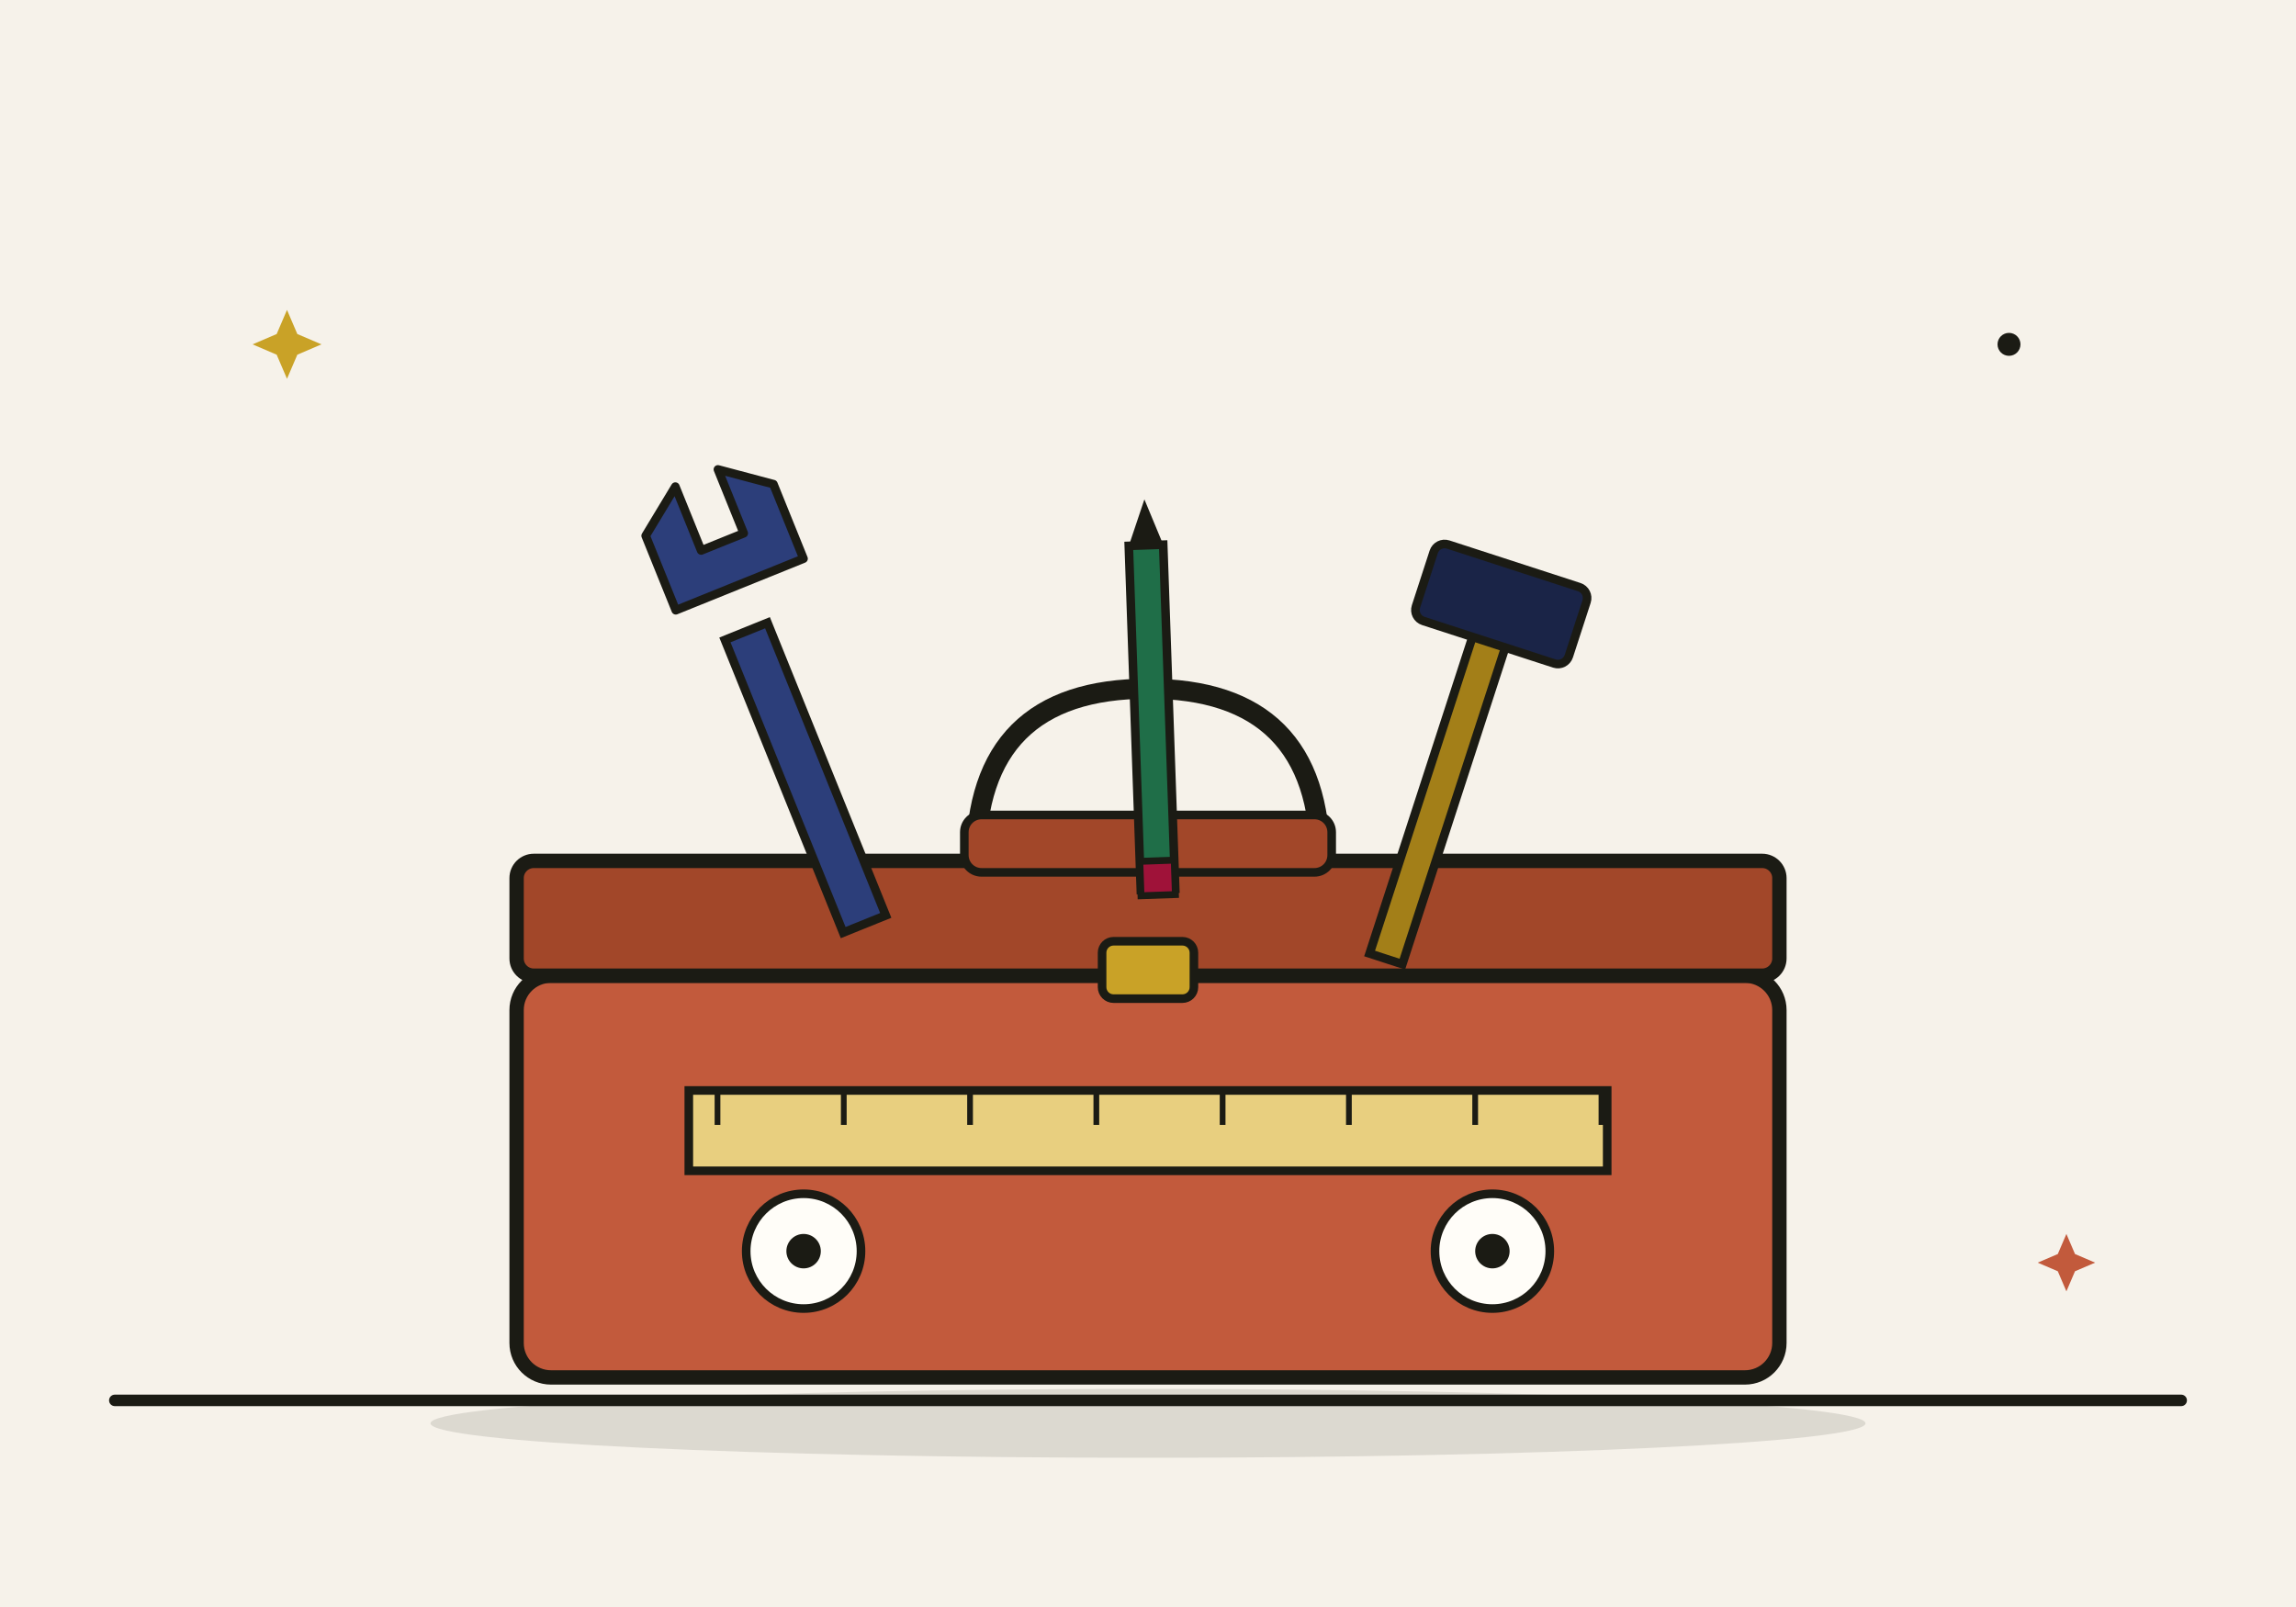
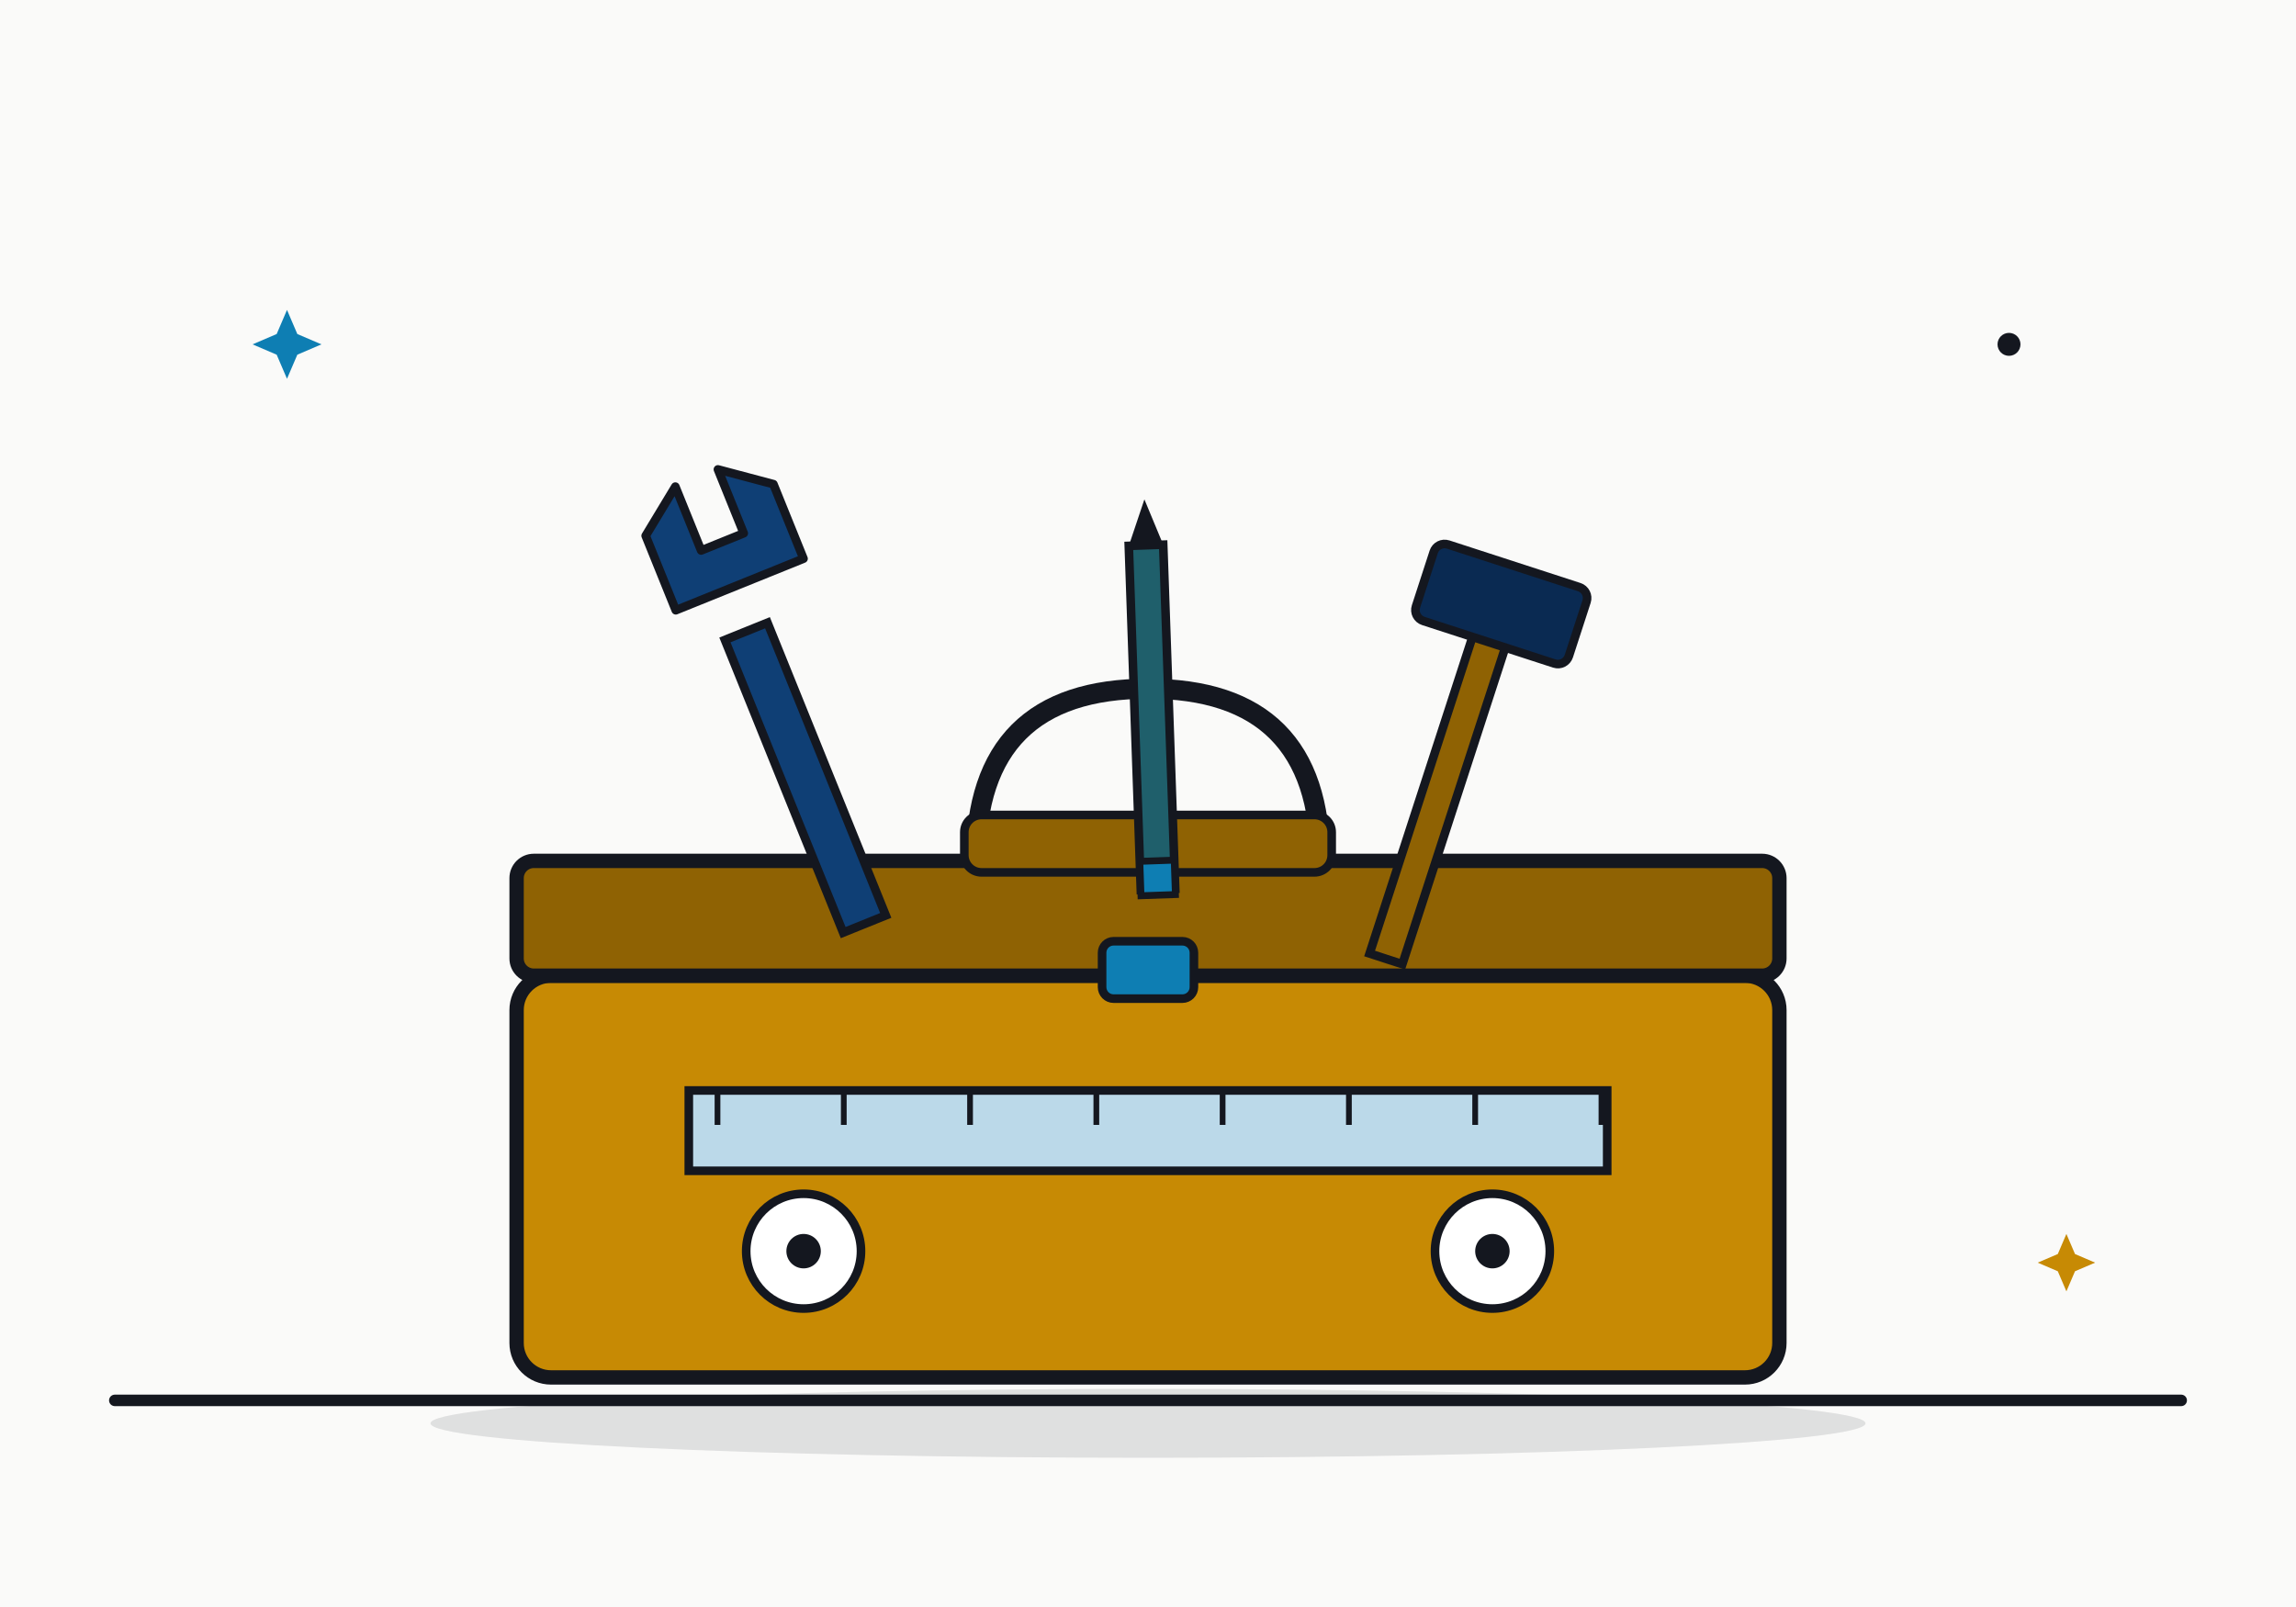
<svg xmlns="http://www.w3.org/2000/svg" viewBox="0 0 400 280" width="400" height="280">
-   <rect width="400" height="280" fill="#F6F2EA" />
-   <path d="M50 54 L51.8 58.2 L56 60 L51.8 61.8 L50 66 L48.2 61.8 L44 60 L48.2 58.2 Z" fill="#C9A227" />
-   <circle cx="350" cy="60" r="2" fill="#1B1B14" />
-   <path d="M360 215 L361.5 218.5 L365 220 L361.5 221.5 L360 225 L358.5 221.5 L355 220 L358.5 218.5 Z" fill="#C25A3C" />
-   <line x1="20" y1="244" x2="380" y2="244" stroke="#1B1B14" stroke-width="2" stroke-linecap="round" />
-   <ellipse cx="200" cy="248" rx="125" ry="6" fill="#1B1B14" opacity="0.12" />
-   <rect x="90" y="170" width="220" height="70" rx="6" fill="#C25A3C" stroke="#1B1B14" stroke-width="2.5" />
-   <rect x="90" y="150" width="220" height="20" rx="3" fill="#A24729" stroke="#1B1B14" stroke-width="2.5" />
-   <path d="M170 150 Q170 120 200 120 Q230 120 230 150" fill="none" stroke="#1B1B14" stroke-width="3.5" stroke-linecap="round" />
-   <rect x="168" y="142" width="64" height="10" rx="3" fill="#A24729" stroke="#1B1B14" stroke-width="1.5" />
-   <rect x="192" y="164" width="16" height="10" rx="2" fill="#C9A227" stroke="#1B1B14" stroke-width="1.5" />
+   <rect width="400" height="280" fill="#FAFAF9" />
+   <path d="M50 54 L51.8 58.2 L56 60 L51.8 61.8 L50 66 L48.2 61.8 L44 60 L48.2 58.2 Z" fill="#0E7EB3" />
+   <circle cx="350" cy="60" r="2" fill="#14171F" />
+   <path d="M360 215 L361.5 218.5 L365 220 L361.5 221.5 L360 225 L358.5 221.5 L355 220 L358.5 218.5 Z" fill="#C78A04" />
+   <line x1="20" y1="244" x2="380" y2="244" stroke="#14171F" stroke-width="2" stroke-linecap="round" />
+   <ellipse cx="200" cy="248" rx="125" ry="6" fill="#14171F" opacity="0.12" />
+   <rect x="90" y="170" width="220" height="70" rx="6" fill="#C78A04" stroke="#14171F" stroke-width="2.5" />
+   <rect x="90" y="150" width="220" height="20" rx="3" fill="#8F6203" stroke="#14171F" stroke-width="2.5" />
+   <path d="M170 150 Q170 120 200 120 Q230 120 230 150" fill="none" stroke="#14171F" stroke-width="3.5" stroke-linecap="round" />
+   <rect x="168" y="142" width="64" height="10" rx="3" fill="#8F6203" stroke="#14171F" stroke-width="1.5" />
+   <rect x="192" y="164" width="16" height="10" rx="2" fill="#0E7EB3" stroke="#14171F" stroke-width="1.5" />
  <g transform="translate(130 110) rotate(-22)">
-     <rect x="-4" y="0" width="8" height="55" fill="#2C3E7A" stroke="#1B1B14" stroke-width="1.5" />
-     <path d="M-10 -8 L-10 -22 L-2 -28 L-2 -16 L6 -16 L6 -28 L14 -22 L14 -8 Z" fill="#2C3E7A" stroke="#1B1B14" stroke-width="1.5" stroke-linejoin="round" />
+     <rect x="-4" y="0" width="8" height="55" fill="#0F3F75" stroke="#14171F" stroke-width="1.5" />
+     <path d="M-10 -8 L-10 -22 L-2 -28 L-2 -16 L6 -16 L6 -28 L14 -22 L14 -8 Z" fill="#0F3F75" stroke="#14171F" stroke-width="1.5" stroke-linejoin="round" />
  </g>
  <g transform="translate(260 110) rotate(18)">
-     <rect x="-3" y="0" width="6" height="60" fill="#A37F18" stroke="#1B1B14" stroke-width="1.5" />
-     <rect x="-14" y="-12" width="28" height="14" rx="2" fill="#1A2447" stroke="#1B1B14" stroke-width="1.5" />
+     <rect x="-3" y="0" width="6" height="60" fill="#8F6203" stroke="#14171F" stroke-width="1.5" />
+     <rect x="-14" y="-12" width="28" height="14" rx="2" fill="#0A2A52" stroke="#14171F" stroke-width="1.5" />
  </g>
  <g transform="translate(200 105) rotate(-2)">
-     <rect x="-3" y="-10" width="6" height="60" fill="#1F6E48" stroke="#1B1B14" stroke-width="1.5" />
-     <path d="M-3 -10 L0 -18 L3 -10 Z" fill="#1B1B14" />
-     <rect x="-3" y="45" width="6" height="6" fill="#9F1239" stroke="#1B1B14" stroke-width="1.2" />
+     <rect x="-3" y="-10" width="6" height="60" fill="#1F5F6B" stroke="#14171F" stroke-width="1.5" />
+     <path d="M-3 -10 L0 -18 L3 -10 Z" fill="#14171F" />
+     <rect x="-3" y="45" width="6" height="6" fill="#0E7EB3" stroke="#14171F" stroke-width="1.2" />
  </g>
-   <rect x="120" y="190" width="160" height="14" fill="#E8CF7F" stroke="#1B1B14" stroke-width="1.5" />
-   <line x1="125" y1="190" x2="125" y2="196" stroke="#1B1B14" stroke-width="1" />
-   <line x1="147" y1="190" x2="147" y2="196" stroke="#1B1B14" stroke-width="1" />
-   <line x1="169" y1="190" x2="169" y2="196" stroke="#1B1B14" stroke-width="1" />
-   <line x1="191" y1="190" x2="191" y2="196" stroke="#1B1B14" stroke-width="1" />
-   <line x1="213" y1="190" x2="213" y2="196" stroke="#1B1B14" stroke-width="1" />
-   <line x1="235" y1="190" x2="235" y2="196" stroke="#1B1B14" stroke-width="1" />
-   <line x1="257" y1="190" x2="257" y2="196" stroke="#1B1B14" stroke-width="1" />
-   <line x1="279" y1="190" x2="279" y2="196" stroke="#1B1B14" stroke-width="1" />
-   <circle cx="140" cy="218" r="10" fill="#FFFDF8" stroke="#1B1B14" stroke-width="1.5" />
-   <circle cx="140" cy="218" r="3" fill="#1B1B14" />
-   <circle cx="260" cy="218" r="10" fill="#FFFDF8" stroke="#1B1B14" stroke-width="1.5" />
-   <circle cx="260" cy="218" r="3" fill="#1B1B14" />
+   <rect x="120" y="190" width="160" height="14" fill="#BBD9E9" stroke="#14171F" stroke-width="1.5" />
+   <line x1="125" y1="190" x2="125" y2="196" stroke="#14171F" stroke-width="1" />
+   <line x1="147" y1="190" x2="147" y2="196" stroke="#14171F" stroke-width="1" />
+   <line x1="169" y1="190" x2="169" y2="196" stroke="#14171F" stroke-width="1" />
+   <line x1="191" y1="190" x2="191" y2="196" stroke="#14171F" stroke-width="1" />
+   <line x1="213" y1="190" x2="213" y2="196" stroke="#14171F" stroke-width="1" />
+   <line x1="235" y1="190" x2="235" y2="196" stroke="#14171F" stroke-width="1" />
+   <line x1="257" y1="190" x2="257" y2="196" stroke="#14171F" stroke-width="1" />
+   <line x1="279" y1="190" x2="279" y2="196" stroke="#14171F" stroke-width="1" />
+   <circle cx="140" cy="218" r="10" fill="#FFFFFF" stroke="#14171F" stroke-width="1.5" />
+   <circle cx="140" cy="218" r="3" fill="#14171F" />
+   <circle cx="260" cy="218" r="10" fill="#FFFFFF" stroke="#14171F" stroke-width="1.5" />
+   <circle cx="260" cy="218" r="3" fill="#14171F" />
</svg>
